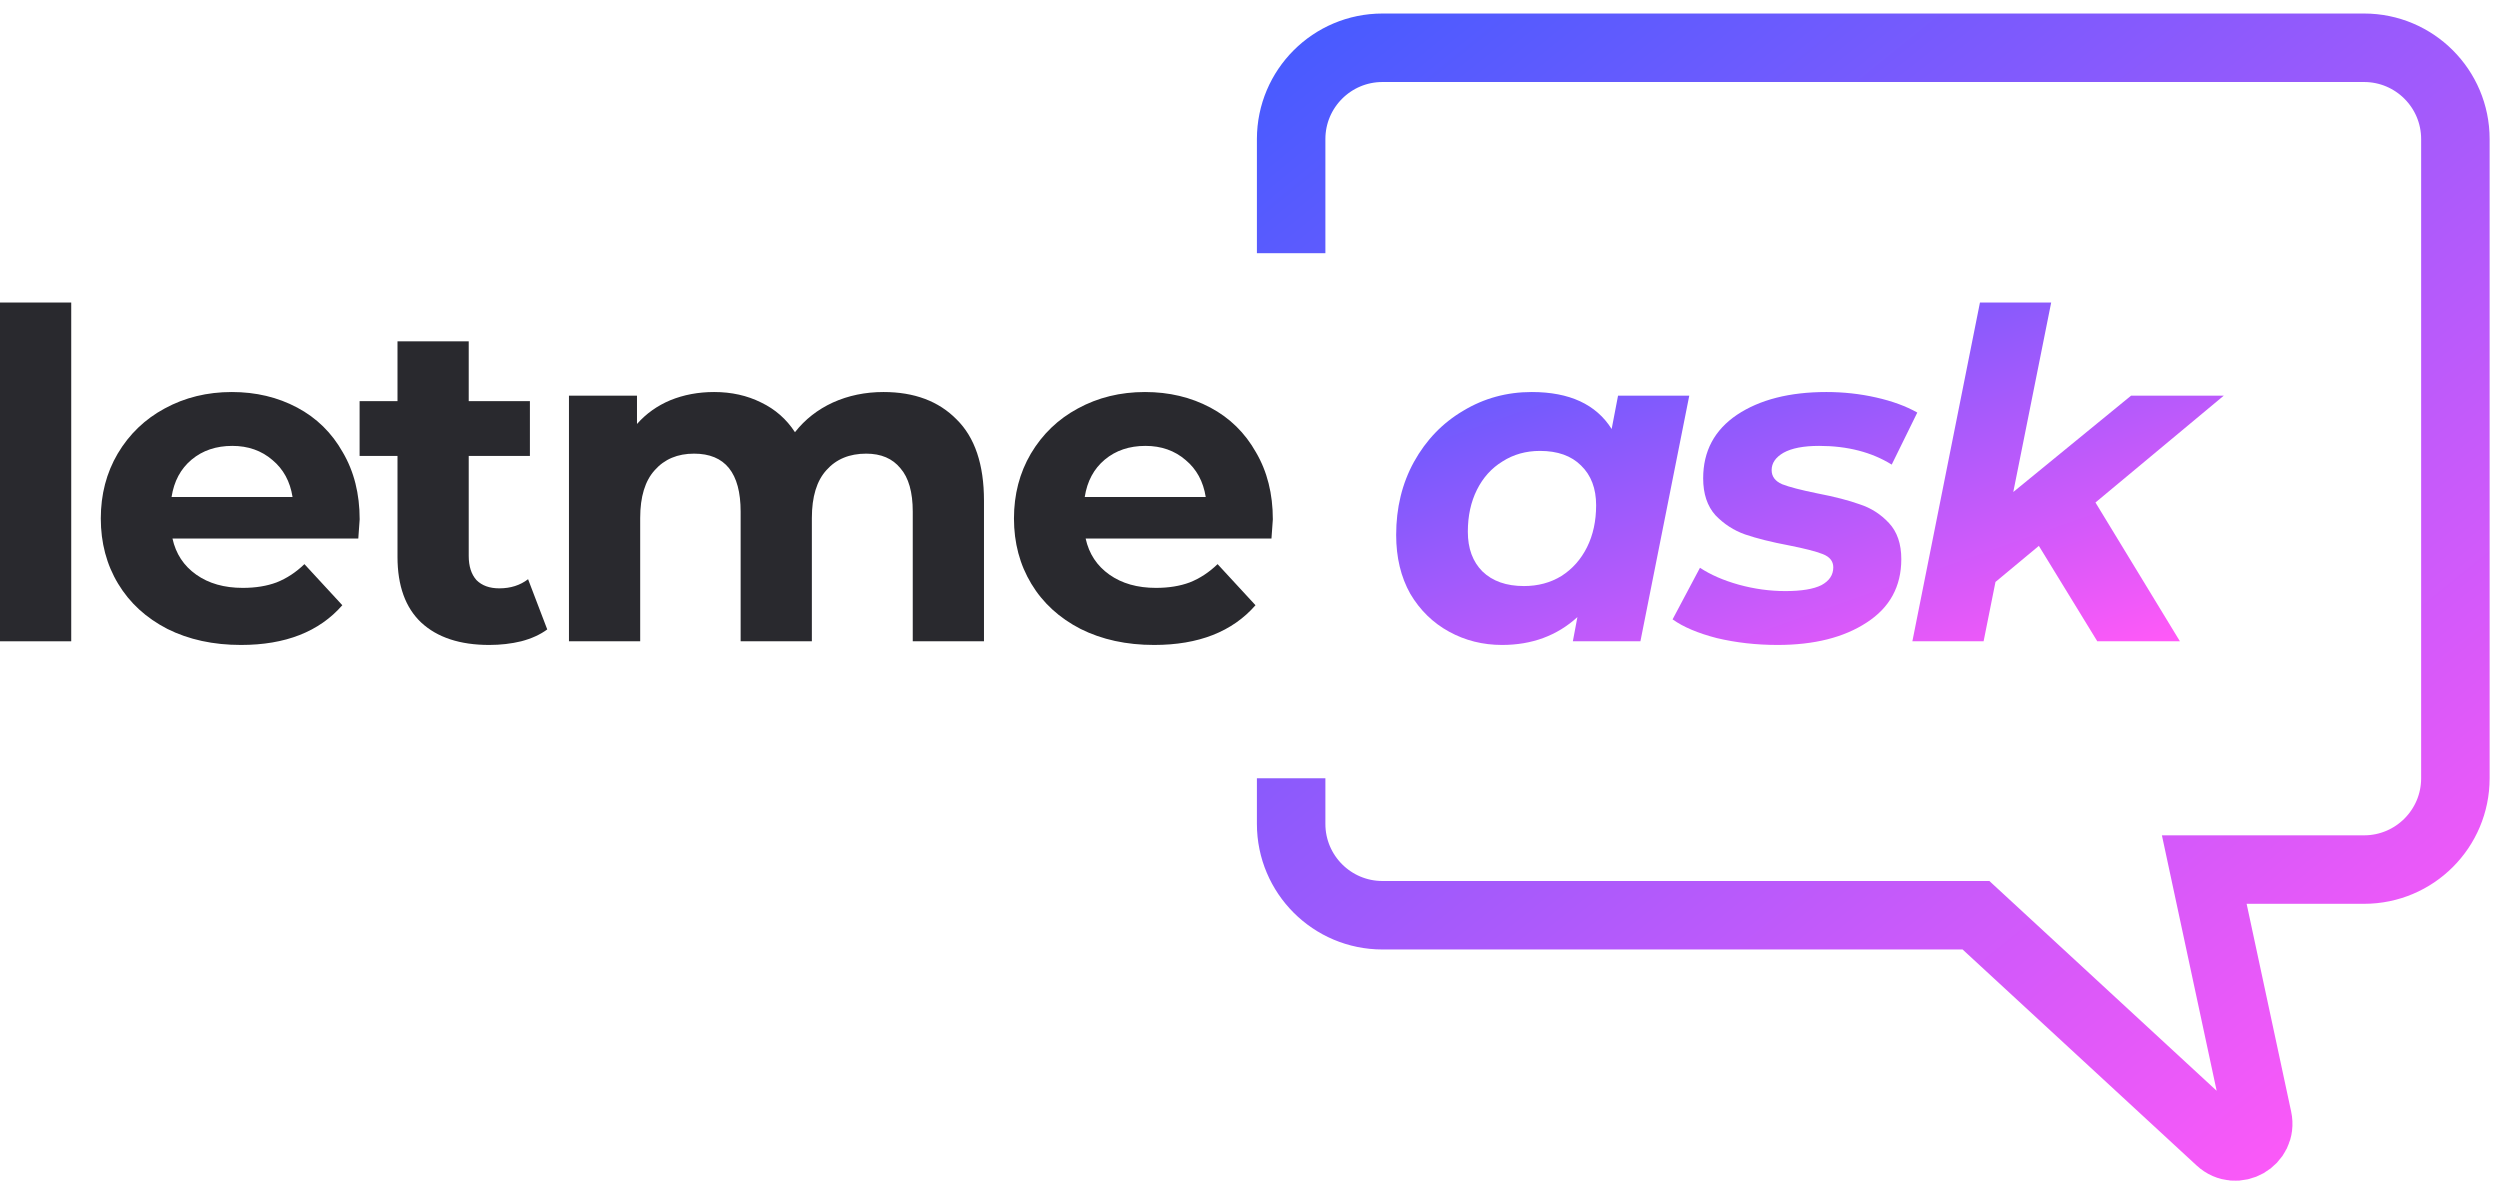
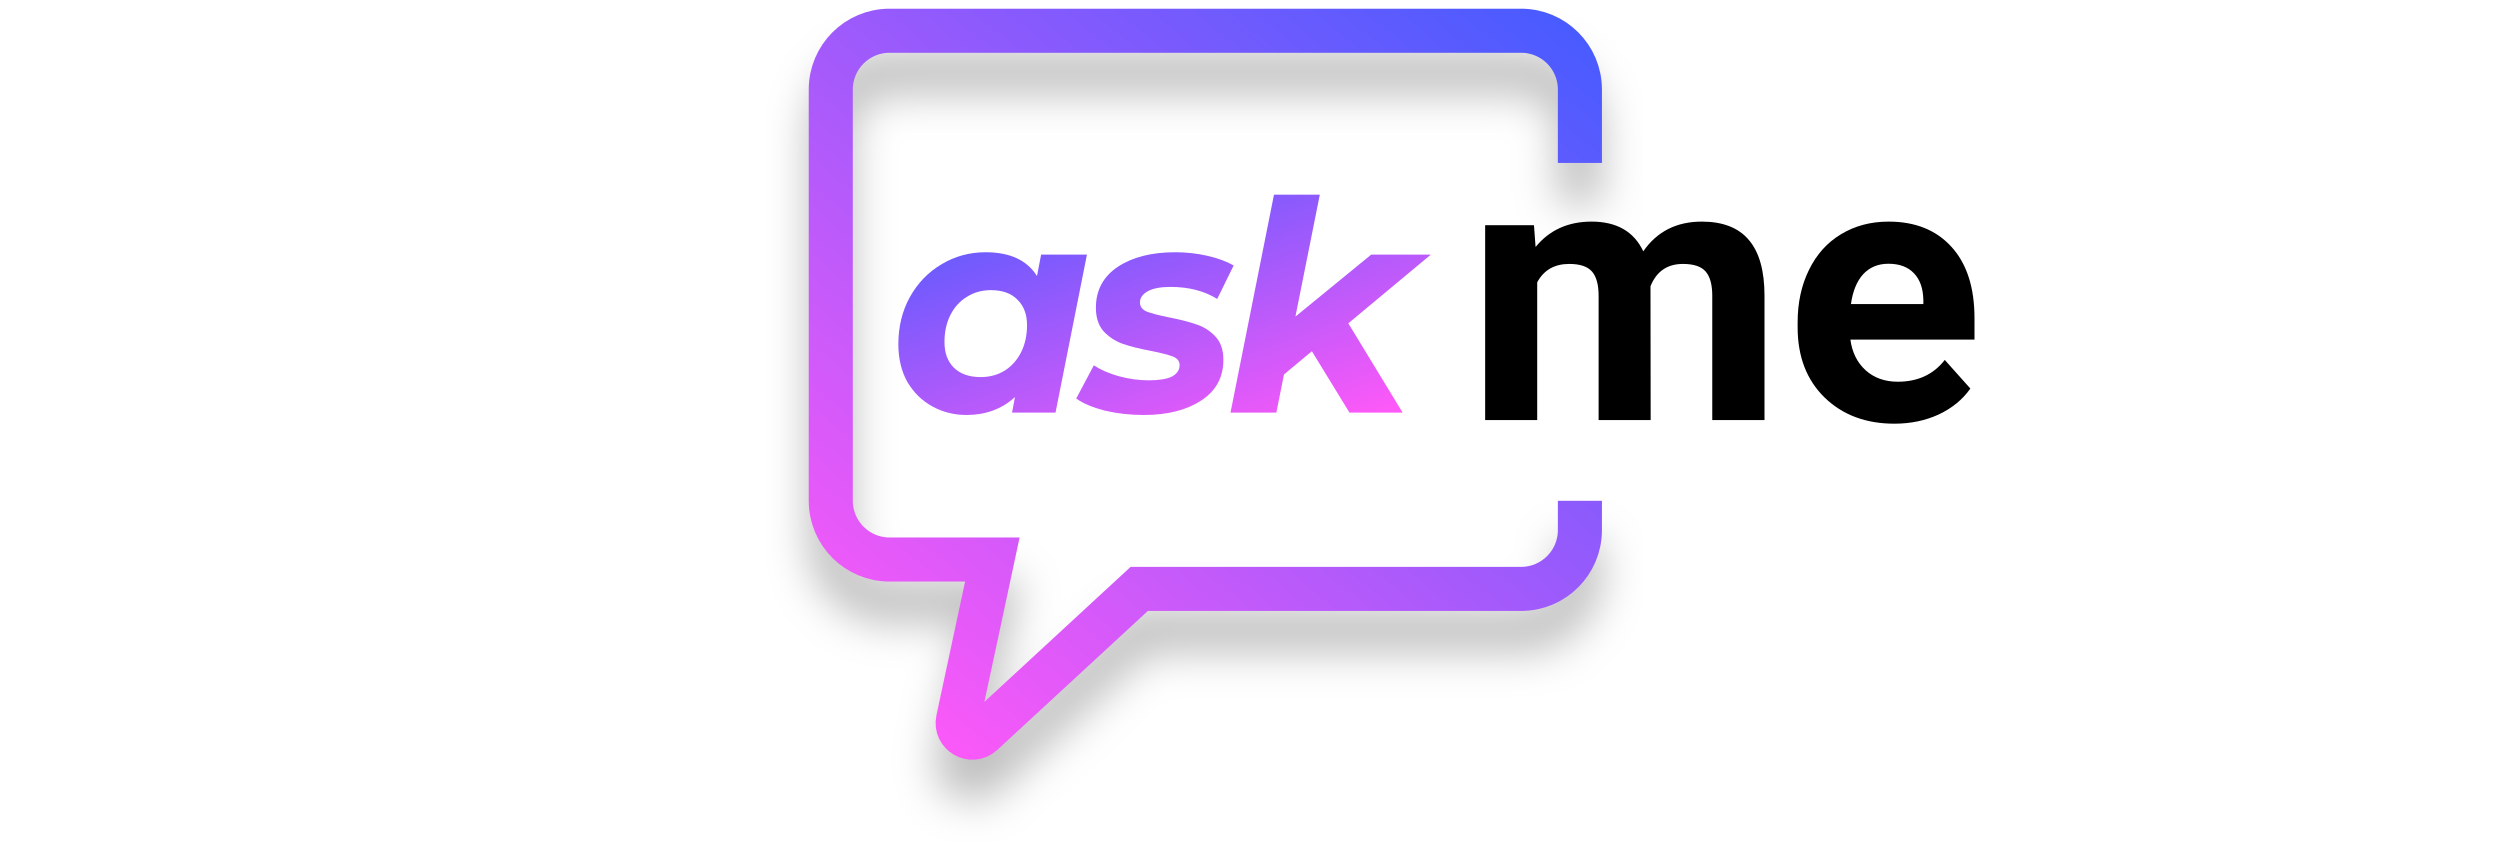
- <svg xmlns="http://www.w3.org/2000/svg" width="157" height="75" viewBox="0 0 157 75" fill="none">
-   <path d="M0 18.999H4.473V40.273H0V18.999Z" fill="#29292E" />
-   <path d="M22.587 32.618C22.587 32.675 22.558 33.077 22.501 33.822H10.832C11.042 34.778 11.539 35.533 12.323 36.087C13.106 36.642 14.081 36.919 15.247 36.919C16.05 36.919 16.757 36.804 17.369 36.575C18 36.326 18.583 35.944 19.118 35.428L21.498 38.008C20.045 39.671 17.923 40.503 15.133 40.503C13.393 40.503 11.854 40.168 10.516 39.499C9.178 38.811 8.146 37.865 7.42 36.661C6.693 35.457 6.33 34.09 6.33 32.561C6.33 31.051 6.684 29.694 7.391 28.489C8.117 27.266 9.102 26.32 10.344 25.651C11.606 24.963 13.011 24.619 14.559 24.619C16.069 24.619 17.436 24.944 18.659 25.593C19.883 26.243 20.838 27.18 21.526 28.403C22.234 29.608 22.587 31.012 22.587 32.618ZM14.588 28.002C13.575 28.002 12.724 28.289 12.036 28.862C11.348 29.436 10.927 30.219 10.774 31.213H18.372C18.22 30.238 17.799 29.464 17.111 28.891C16.423 28.298 15.582 28.002 14.588 28.002Z" fill="#29292E" />
-   <path d="M34.367 39.528C33.928 39.853 33.383 40.102 32.733 40.273C32.102 40.426 31.433 40.503 30.726 40.503C28.891 40.503 27.467 40.035 26.454 39.098C25.46 38.161 24.963 36.785 24.963 34.969V28.633H22.583V25.192H24.963V21.436H29.436V25.192H33.278V28.633H29.436V34.912C29.436 35.562 29.598 36.068 29.923 36.431C30.267 36.776 30.745 36.948 31.357 36.948C32.064 36.948 32.666 36.756 33.163 36.374L34.367 39.528Z" fill="#29292E" />
-   <path d="M55.486 24.619C57.417 24.619 58.946 25.192 60.074 26.339C61.221 27.467 61.794 29.168 61.794 31.443V40.273H57.321V32.131C57.321 30.907 57.063 29.999 56.547 29.407C56.05 28.795 55.333 28.489 54.397 28.489C53.345 28.489 52.514 28.833 51.902 29.522C51.291 30.191 50.985 31.194 50.985 32.532V40.273H46.512V32.131C46.512 29.703 45.537 28.489 43.587 28.489C42.555 28.489 41.733 28.833 41.122 29.522C40.51 30.191 40.204 31.194 40.204 32.532V40.273H35.731V24.848H40.003V26.626C40.577 25.976 41.275 25.479 42.096 25.135C42.938 24.791 43.855 24.619 44.849 24.619C45.938 24.619 46.923 24.838 47.802 25.278C48.681 25.699 49.389 26.32 49.924 27.142C50.555 26.339 51.348 25.718 52.304 25.278C53.279 24.838 54.339 24.619 55.486 24.619Z" fill="#29292E" />
-   <path d="M79.934 32.618C79.934 32.675 79.906 33.077 79.848 33.822H68.179C68.389 34.778 68.886 35.533 69.67 36.087C70.454 36.642 71.428 36.919 72.594 36.919C73.397 36.919 74.104 36.804 74.716 36.575C75.347 36.326 75.93 35.944 76.465 35.428L78.845 38.008C77.392 39.671 75.27 40.503 72.48 40.503C70.74 40.503 69.201 40.168 67.864 39.499C66.525 38.811 65.493 37.865 64.767 36.661C64.041 35.457 63.677 34.09 63.677 32.561C63.677 31.051 64.031 29.694 64.738 28.489C65.465 27.266 66.449 26.32 67.692 25.651C68.953 24.963 70.358 24.619 71.906 24.619C73.416 24.619 74.783 24.944 76.006 25.593C77.23 26.243 78.185 27.18 78.874 28.403C79.581 29.608 79.934 31.012 79.934 32.618ZM71.935 28.002C70.922 28.002 70.071 28.289 69.383 28.862C68.695 29.436 68.275 30.219 68.121 31.213H75.72C75.567 30.238 75.146 29.464 74.458 28.891C73.77 28.298 72.929 28.002 71.935 28.002Z" fill="#29292E" />
+ <svg xmlns="http://www.w3.org/2000/svg" width="244" height="83" viewBox="0 0 244 83" fill="none">
+   <path d="M149.715 21.98L149.873 24.107C151.221 22.455 153.043 21.629 155.34 21.629C157.789 21.629 159.471 22.596 160.385 24.529C161.721 22.596 163.625 21.629 166.098 21.629C168.16 21.629 169.695 22.232 170.703 23.439C171.711 24.635 172.215 26.439 172.215 28.854V41H167.117V28.871C167.117 27.793 166.906 27.008 166.484 26.516C166.062 26.012 165.318 25.76 164.252 25.76C162.729 25.76 161.674 26.486 161.088 27.939L161.105 41H156.025V28.889C156.025 27.787 155.809 26.99 155.375 26.498C154.941 26.006 154.203 25.76 153.16 25.76C151.719 25.76 150.676 26.357 150.031 27.553V41H144.951V21.98H149.715ZM184.889 41.352C182.1 41.352 179.826 40.496 178.068 38.785C176.322 37.074 175.449 34.795 175.449 31.947V31.455C175.449 29.545 175.818 27.84 176.557 26.34C177.295 24.828 178.338 23.668 179.686 22.859C181.045 22.039 182.592 21.629 184.326 21.629C186.928 21.629 188.973 22.449 190.461 24.09C191.961 25.73 192.711 28.057 192.711 31.068V33.143H180.6C180.764 34.385 181.256 35.381 182.076 36.131C182.908 36.881 183.957 37.256 185.223 37.256C187.18 37.256 188.709 36.547 189.811 35.129L192.307 37.924C191.545 39.002 190.514 39.846 189.213 40.455C187.912 41.053 186.471 41.352 184.889 41.352ZM184.309 25.742C183.301 25.742 182.48 26.082 181.848 26.762C181.227 27.441 180.828 28.414 180.652 29.68H187.719V29.275C187.695 28.15 187.391 27.283 186.805 26.674C186.219 26.053 185.387 25.742 184.309 25.742Z" fill="black" />
  <path d="M106.086 24.848L103.018 40.273H98.775L99.061 38.754C97.781 39.92 96.204 40.503 94.331 40.503C93.126 40.503 92.018 40.226 91.005 39.671C89.992 39.117 89.179 38.324 88.567 37.292C87.975 36.24 87.679 35.007 87.679 33.593C87.679 31.892 88.051 30.363 88.797 29.006C89.561 27.629 90.594 26.559 91.894 25.794C93.193 25.011 94.627 24.619 96.194 24.619C98.564 24.619 100.237 25.393 101.212 26.941L101.613 24.848H106.086ZM95.707 36.804C96.586 36.804 97.37 36.594 98.058 36.173C98.746 35.734 99.281 35.132 99.664 34.367C100.046 33.602 100.237 32.723 100.237 31.729C100.237 30.678 99.922 29.846 99.291 29.235C98.679 28.623 97.819 28.317 96.71 28.317C95.831 28.317 95.047 28.537 94.359 28.977C93.671 29.397 93.136 29.99 92.754 30.754C92.371 31.519 92.18 32.398 92.18 33.392C92.18 34.444 92.486 35.275 93.098 35.887C93.728 36.498 94.598 36.804 95.707 36.804Z" fill="url(#paint0_linear)" />
  <path d="M111.632 40.503C110.294 40.503 109.023 40.359 107.819 40.073C106.634 39.767 105.707 39.375 105.038 38.897L106.758 35.657C107.427 36.097 108.239 36.451 109.195 36.718C110.17 36.986 111.145 37.12 112.119 37.12C113.133 37.12 113.888 36.995 114.385 36.747C114.882 36.479 115.13 36.106 115.13 35.629C115.13 35.246 114.91 34.969 114.471 34.797C114.031 34.625 113.324 34.444 112.349 34.252C111.24 34.042 110.323 33.813 109.596 33.564C108.889 33.316 108.268 32.914 107.733 32.36C107.217 31.787 106.959 31.012 106.959 30.038C106.959 28.336 107.666 27.008 109.08 26.052C110.514 25.096 112.387 24.619 114.7 24.619C115.77 24.619 116.812 24.733 117.825 24.963C118.838 25.192 119.698 25.508 120.406 25.909L118.8 29.177C117.538 28.394 116.019 28.002 114.241 28.002C113.266 28.002 112.521 28.145 112.005 28.432C111.508 28.719 111.259 29.082 111.259 29.522C111.259 29.923 111.479 30.219 111.919 30.41C112.358 30.582 113.094 30.774 114.127 30.984C115.216 31.194 116.105 31.424 116.793 31.672C117.5 31.901 118.112 32.293 118.628 32.847C119.144 33.402 119.402 34.157 119.402 35.113C119.402 36.833 118.676 38.161 117.223 39.098C115.79 40.035 113.926 40.503 111.632 40.503Z" fill="url(#paint1_linear)" />
  <path d="M131.595 31.557L136.899 40.273H131.71L128.04 34.281L125.316 36.546L124.57 40.273H120.097L124.341 18.999H128.814L126.434 30.898L133.831 24.848H139.652L131.595 31.557Z" fill="url(#paint2_linear)" />
-   <path d="M81.084 15.902V8.734C81.084 5.567 83.652 3 86.819 3H148.463C151.63 3 154.198 5.567 154.198 8.734V48.875C154.198 52.042 151.63 54.609 148.463 54.609H138.428L141.782 70.26C142.075 71.628 140.436 72.563 139.408 71.614L124.092 57.477H86.819C83.652 57.477 81.084 54.909 81.084 51.742V48.875" stroke="url(#paint3_linear)" stroke-width="4.301" />
+   <g filter="url(#filter0_d)">
+     <path d="M154.198 15.902V8.734C154.198 5.567 151.63 3 148.463 3L86.819 3C83.652 3 81.084 5.567 81.084 8.734V48.875C81.084 52.042 83.652 54.609 86.819 54.609H96.854L93.5 70.26C93.207 71.628 94.846 72.563 95.874 71.614L111.19 57.477H148.463C151.63 57.477 154.198 54.909 154.198 51.742V48.875" stroke="url(#paint3_linear)" stroke-width="4.301" />
+   </g>
  <defs>
+     <filter id="filter0_d" x="74.934" y="0.85" width="85.414" height="81.309" filterUnits="userSpaceOnUse" color-interpolation-filters="sRGB">
+       <feFlood flood-opacity="0" result="BackgroundImageFix" />
+       <feColorMatrix in="SourceAlpha" type="matrix" values="0 0 0 0 0 0 0 0 0 0 0 0 0 0 0 0 0 0 127 0" />
+       <feOffset dy="4" />
+       <feGaussianBlur stdDeviation="2" />
+       <feColorMatrix type="matrix" values="0 0 0 0 0 0 0 0 0 0 0 0 0 0 0 0 0 0 0.25 0" />
+       <feBlend mode="normal" in2="BackgroundImageFix" result="effect1_dropShadow" />
+       <feBlend mode="normal" in="SourceGraphic" in2="effect1_dropShadow" result="shape" />
+     </filter>
    <linearGradient id="paint0_linear" x1="87.679" y1="18.999" x2="99.758" y2="53.111" gradientUnits="userSpaceOnUse">
      <stop stop-color="#485BFF" />
      <stop offset="1" stop-color="#FF59F8" />
    </linearGradient>
    <linearGradient id="paint1_linear" x1="87.679" y1="18.999" x2="99.758" y2="53.111" gradientUnits="userSpaceOnUse">
      <stop stop-color="#485BFF" />
      <stop offset="1" stop-color="#FF59F8" />
    </linearGradient>
    <linearGradient id="paint2_linear" x1="87.679" y1="18.999" x2="99.758" y2="53.111" gradientUnits="userSpaceOnUse">
      <stop stop-color="#485BFF" />
      <stop offset="1" stop-color="#FF59F8" />
    </linearGradient>
-     <linearGradient id="paint3_linear" x1="81.084" y1="3" x2="141.295" y2="77.547" gradientUnits="userSpaceOnUse">
+     <linearGradient id="paint3_linear" x1="154.198" y1="3" x2="93.987" y2="77.547" gradientUnits="userSpaceOnUse">
      <stop stop-color="#485BFF" />
      <stop offset="1" stop-color="#FF59F8" />
    </linearGradient>
  </defs>
</svg>
